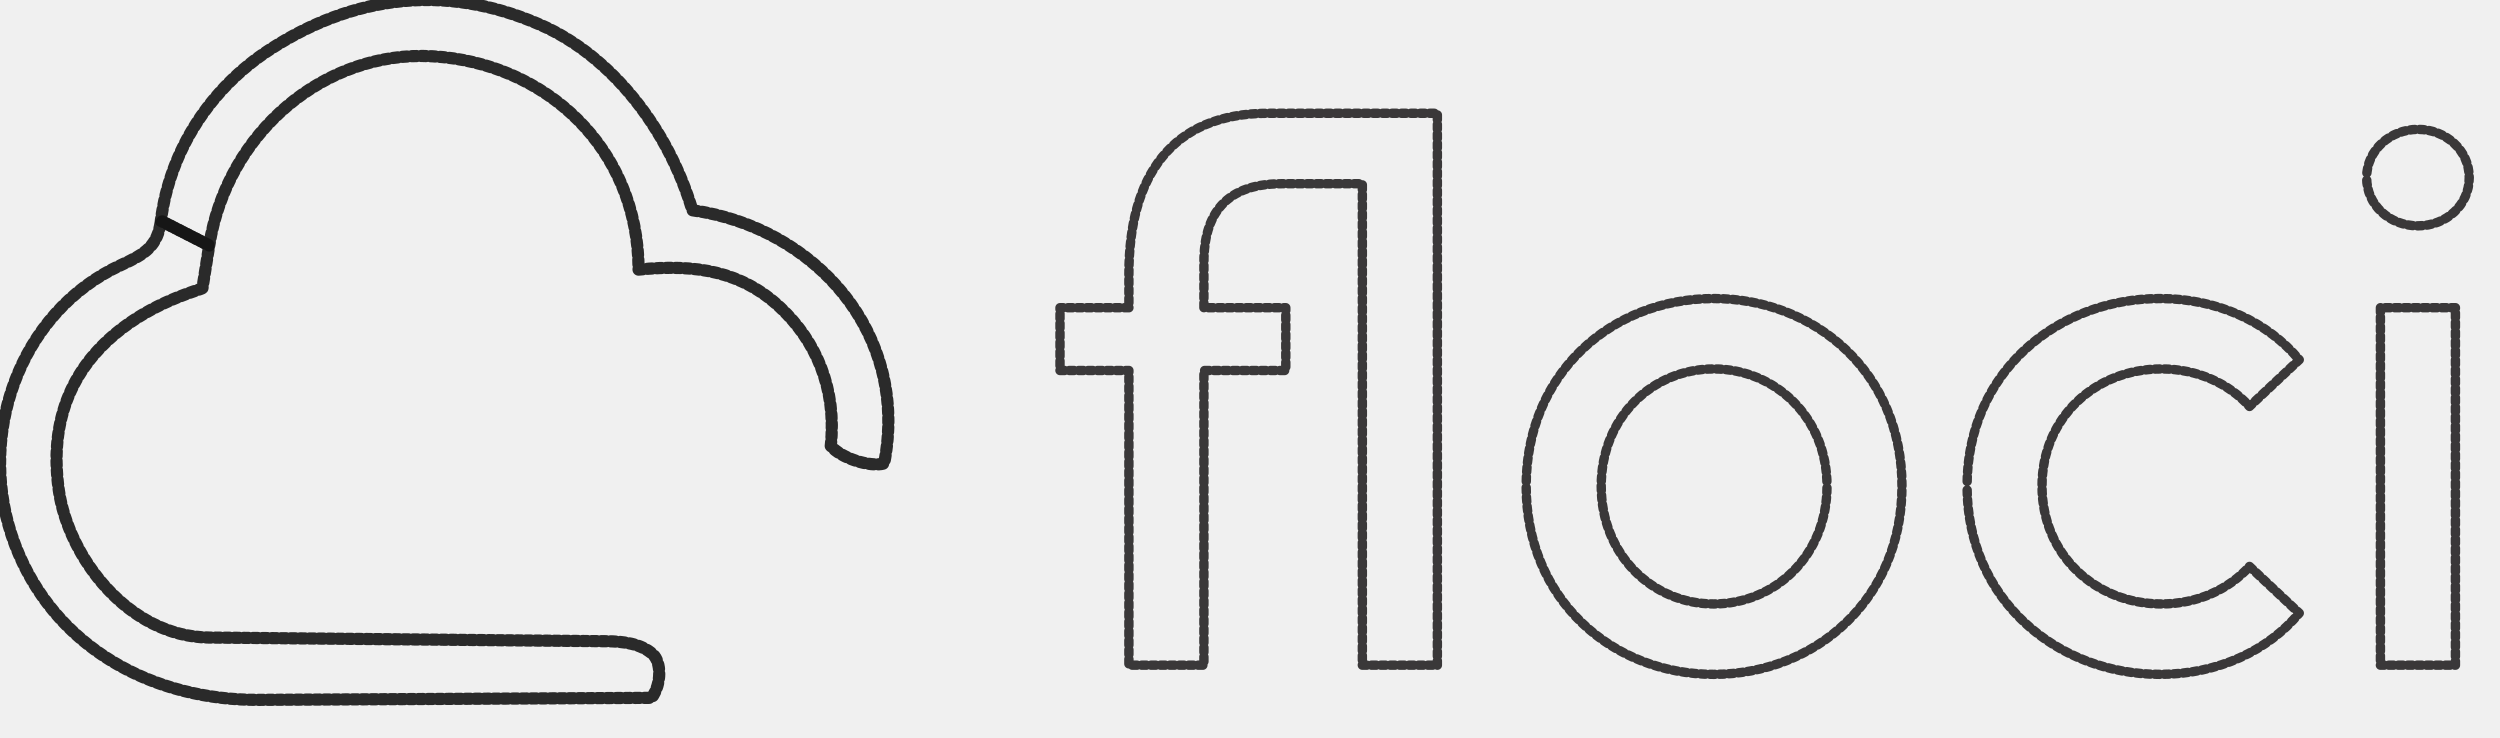
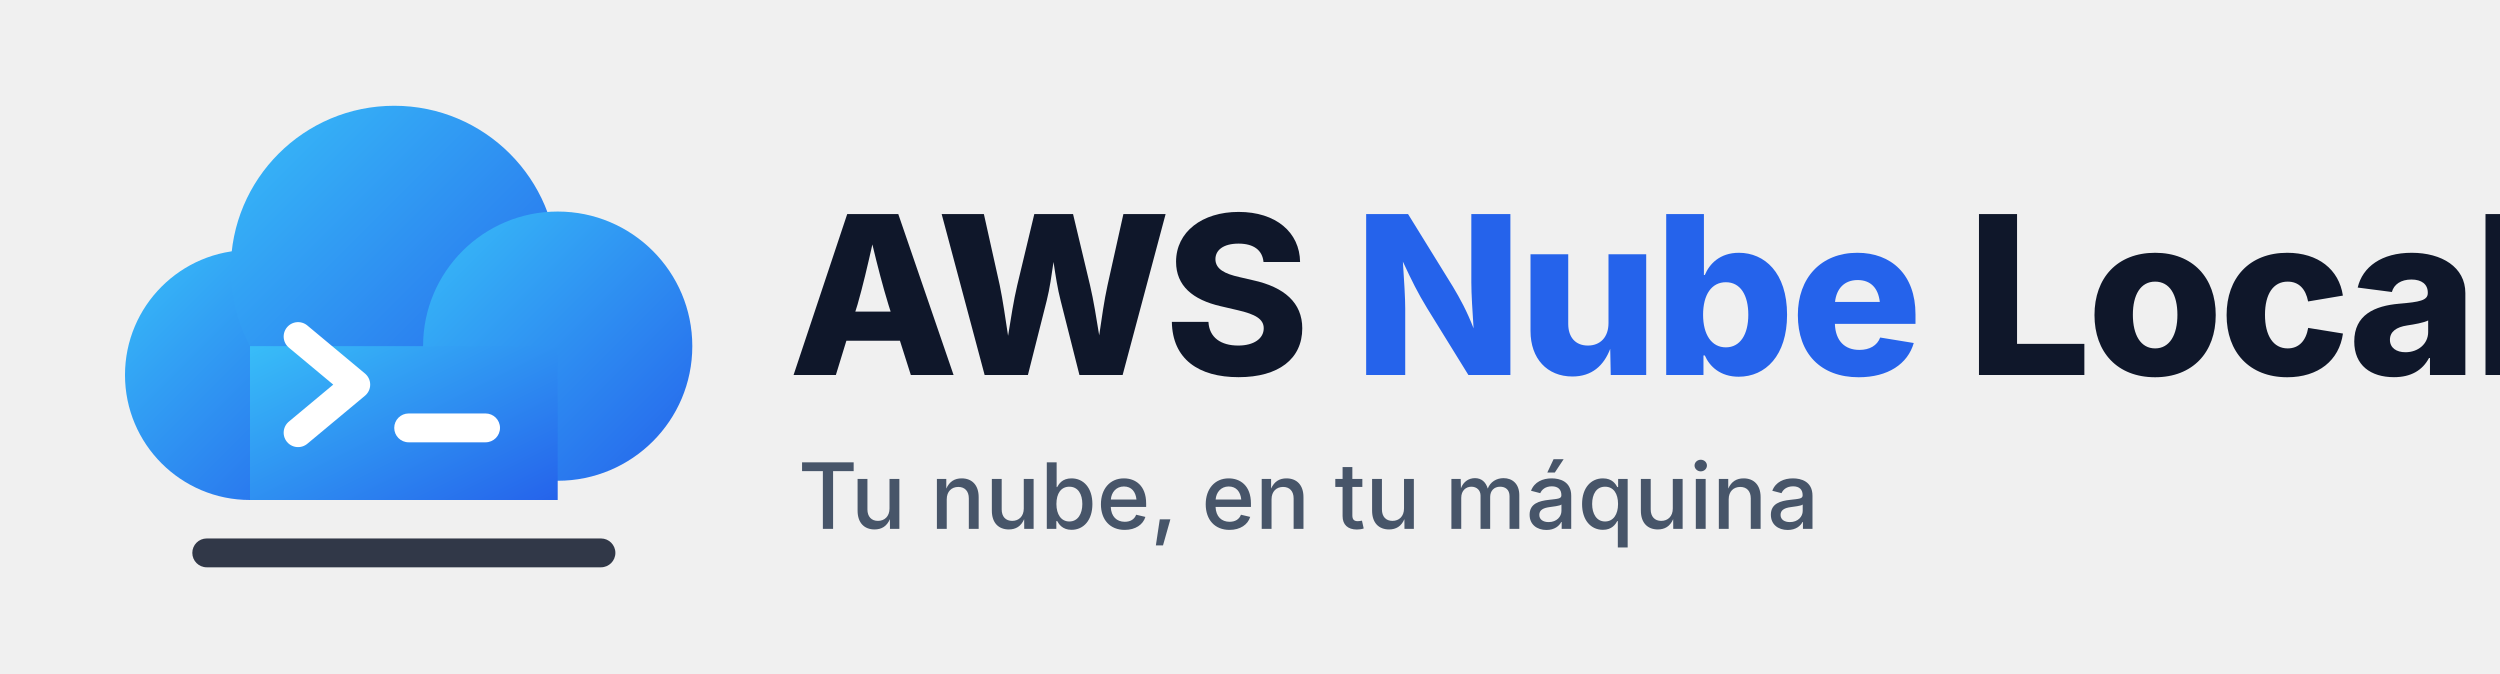
- <svg xmlns="http://www.w3.org/2000/svg" id="Layer_1" version="1.1" viewBox="0 0 531.25 156.71">
+ <svg xmlns="http://www.w3.org/2000/svg" viewBox="0 0 520 140" width="520" height="140" role="img" aria-label="AWS Nube Local">
  <defs>
-     <filter id="logoGlow" x="-20%" y="-40%" width="140%" height="180%">
-       <feGaussianBlur in="SourceGraphic" stdDeviation="2.2" result="blur" />
-       <feColorMatrix in="blur" type="matrix" values="0 0 0 0 1 0 0 0 0 0.6 0 0 0 0 0 0 0 0 .55 0" result="glow" />
-       <feMerge>
-         <feMergeNode in="glow" />
-         <feMergeNode in="SourceGraphic" />
-       </feMerge>
-     </filter>
-     <linearGradient id="shineGradient" x1="-120" y1="0" x2="120" y2="0" gradientUnits="userSpaceOnUse">
-       <stop offset="0" stop-color="#fff" stop-opacity="0" />
-       <stop offset=".45" stop-color="#fff" stop-opacity="0" />
-       <stop offset=".5" stop-color="#fff" stop-opacity=".8" />
-       <stop offset=".55" stop-color="#fff" stop-opacity="0" />
-       <stop offset="1" stop-color="#fff" stop-opacity="0" />
+     <linearGradient id="cloud" x1="0" y1="0" x2="1" y2="1">
+       <stop offset="0" stop-color="#38BDF8" />
+       <stop offset="1" stop-color="#2563EB" />
    </linearGradient>
-     <style>
-       .st0 {
-         fill: #151515;
-       }
- 
-       .st1 {
-         fill: #FF9900;
-       }
- 
-       .st2 {
-         isolation: isolate;
-       }
- 
-       .st3 {
-         fill: #151515;
-       }
- 
-       .st4 {
-         fill: #262425;
-       }
- 
-       #logoBuild {
-         transform-box: fill-box;
-         transform-origin: center;
-         animation: logoBreath 5s ease-in-out 2.7s infinite;
-       }
- 
-       .logo-piece {
-         opacity: 0;
-         animation: reveal .5s ease forwards;
-       }
- 
-       .cloud-a { animation-delay: .55s; }
-       .cloud-b { animation-delay: .75s; }
-       .word-a { animation-delay: 1.72s; }
-       .word-b { animation-delay: 1.92s; }
-       .word-c { animation-delay: 2.12s; }
-       .word-d { animation-delay: 2.32s; }
- 
-       .guide-path {
-         fill: none;
-         opacity: 1;
-         stroke-opacity: .9;
-         stroke-linecap: round;
-         stroke-linejoin: round;
-         stroke-dasharray: 1;
-         stroke-dashoffset: 1;
-         vector-effect: non-scaling-stroke;
-         animation: drawLine 1.25s cubic-bezier(.34, .01, .14, 1) forwards,
-           guideFade .42s ease forwards;
-       }
- 
-       .guide-dark {
-         stroke: #151515;
-         stroke-width: 2.6;
-       }
- 
-       .guide-word {
-         stroke: #262425;
-         stroke-width: 2;
-       }
- 
-       .guide-cloud-a { animation-delay: .08s, 1.25s; }
-       .guide-cloud-b { animation-delay: .24s, 1.45s; }
-       .guide-word-a { animation-delay: 1.18s, 2.28s; }
-       .guide-word-b { animation-delay: 1.36s, 2.48s; }
-       .guide-word-c { animation-delay: 1.54s, 2.68s; }
-       .guide-word-d { animation-delay: 1.72s, 2.88s; }
- 
-       .dot-pop {
-         opacity: 0;
-         filter: url(#logoGlow);
-         transform: scale(.15);
-         transform-box: fill-box;
-         transform-origin: center;
-         animation: dotPop .8s cubic-bezier(.17, .89, .28, 1.28) forwards,
-           softPulse 3.2s ease-in-out 2.2s infinite;
-       }
- 
-       .dot-cloud { animation-delay: 1.45s, 3.1s; }
-       .dot-i { animation-delay: 2.62s, 3.45s; }
- 
-       .cloud-shadow {
-         opacity: 0;
-         animation: shadowIn .8s ease 1.2s forwards;
-       }
- 
-       .shine {
-         opacity: 0;
-         mix-blend-mode: screen;
-         animation: shineSweep 2.4s ease-in-out 2.8s infinite;
-       }
- 
-       @keyframes drawLine {
-         to { stroke-dashoffset: 0; }
-       }
- 
-       @keyframes guideFade {
-         from { opacity: 1; stroke-opacity: .9; }
-         to { opacity: 0; stroke-opacity: 0; }
-       }
- 
-       @keyframes reveal {
-         from { opacity: 0; }
-         to { opacity: 1; }
-       }
- 
-       @keyframes dotPop {
-         0% { opacity: 0; transform: scale(.15); }
-         62% { opacity: 1; transform: scale(1.18); }
-         100% { opacity: 1; transform: scale(1); }
-       }
- 
-       @keyframes softPulse {
-         0%, 100% { transform: scale(1); }
-         50% { transform: scale(1.08); }
-       }
- 
-       @keyframes shadowIn {
-         from { opacity: 0; transform: translateY(4px) scale(.94); }
-         to { opacity: .14; transform: translateY(0) scale(1); }
-       }
- 
-       @keyframes shineSweep {
-         0%, 18% { opacity: 0; transform: translateX(-220px); }
-         30% { opacity: .7; }
-         54% { opacity: 0; transform: translateX(560px); }
-         100% { opacity: 0; transform: translateX(560px); }
-       }
- 
-       @keyframes logoBreath {
-         0%, 100% { transform: scale(1); }
-         50% { transform: scale(1.008); }
-       }
- 
-       @media (prefers-reduced-motion: reduce) {
-         #logoBuild,
-         #logoBuild *,
-         .shine {
-           animation: none !important;
-           opacity: 1;
-           stroke-dashoffset: 0;
-           transform: none;
-         }
- 
-         .guide-path {
-           opacity: 0;
-         }
- 
-         .shine {
-           opacity: 0;
-         }
-       }
-     </style>
  </defs>
-   <g id="logoBuild">
-     <ellipse class="cloud-shadow" cx="89" cy="149.5" rx="75" ry="5.8" />
-     <g id="finalWordmark" class="st2">
-       <g class="st2">
-         <path class="st4 logo-piece word-a" d="M305.44,141.35h-15.94V39.04h-17.08c-13.18,0-16.75,7.81-16.59,17.4v8.95h17.4v13.34h-17.4v62.62h-15.94v-62.62h-14.64v-13.34h14.64v-7.16c0-20.66,8.95-34.16,29.6-34.16h35.95v117.28Z" />
-         <path class="st4 logo-piece word-b" d="M324.31,103.29c0-24.07,18.22-39.85,39.85-39.85s40.01,15.78,40.01,39.85-18.38,40.01-40.01,40.01-39.85-15.94-39.85-40.01ZM388.24,103.29c0-14.64-11.06-24.89-24.07-24.89s-23.91,10.25-23.91,24.89,10.9,25.05,23.91,25.05,24.07-10.25,24.07-25.05Z" />
-         <path class="st4 logo-piece word-c" d="M418,103.29c0-24.07,19.03-39.85,40.99-39.85,12.36,0,22.93,5.04,29.6,13.01l-10.57,9.92c-4.39-4.88-11.06-7.97-18.71-7.97-14.15,0-25.38,10.41-25.38,24.89s11.22,25.05,25.38,25.05c7.65,0,14.31-3.09,18.71-7.97l10.57,9.92c-6.67,7.97-17.24,13.01-29.6,13.01-21.96,0-40.99-15.94-40.99-40.01Z" />
-         <path class="st4 logo-piece word-d" d="M502.91,37.74c0-5.86,5.04-10.25,10.9-10.25s10.9,4.39,10.9,10.25-4.88,10.25-10.9,10.25-10.9-4.39-10.9-10.25ZM505.84,141.35v-75.96h15.94v75.96h-15.94Z" />
-       </g>
-     </g>
-     <g id="finalMark">
-       <path class="st0 logo-piece cloud-a" d="M44.46,52.16l-1.44,9.05c-.1.64-35.57,8.08-30.51,43.05,2.04,14.08,14.69,31.06,31.94,31.22l84.34.78c3.64.03,7.49.5,9.97,2.81,1.69,1.57,1.95,6.1-.29,9.22l-83.49.43c-22.68.12-43.45-11.19-51.76-32.9-8.64-22.56.61-49.48,22.58-59.54,5.11-2.34,7.7-4,8.39-9.37l10.28,5.24h-.01ZM44.46,52.16l-10.28-5.24c1.94-15.09,10.61-28.25,23.15-36.38C74.85-.82,94.57-3.69,115.01,5.35c14.93,6.6,26.96,21.97,32.12,39.33,26.07,3.63,46.19,26.18,40.75,53.8-3.06.86-9.18-1.15-11.34-3.72,1.28-12.11-3.1-22.27-10.75-29.43-8.19-7.67-17.88-9.28-30.09-8.04-.09-25.91-19.81-43.97-43.82-45.33-22.91-1.29-43.59,16.13-47.42,40.2h0Z" />
-       <ellipse class="st1 dot-pop dot-cloud" cx="173.57" cy="127.13" rx="20.36" ry="20.4" />
-     </g>
-     <ellipse class="st1 dot-pop dot-i" cx="513.02" cy="37.71" rx="13.22" ry="13.25" />
-     <g id="drawGuides">
-       <path class="guide-path guide-dark guide-cloud-a" pathLength="1" d="M44.46,52.16l-1.44,9.05c-.1.64-35.57,8.08-30.51,43.05,2.04,14.08,14.69,31.06,31.94,31.22l84.34.78c3.64.03,7.49.5,9.97,2.81,1.69,1.57,1.95,6.1-.29,9.22l-83.49.43c-22.68.12-43.45-11.19-51.76-32.9-8.64-22.56.61-49.48,22.58-59.54,5.11-2.34,7.7-4,8.39-9.37l10.28,5.24h-.01Z" />
-       <path class="guide-path guide-dark guide-cloud-b" pathLength="1" d="M44.46,52.16l-10.28-5.24c1.94-15.09,10.61-28.25,23.15-36.38C74.85-.82,94.57-3.69,115.01,5.35c14.93,6.6,26.96,21.97,32.12,39.33,26.07,3.63,46.19,26.18,40.75,53.8-3.06.86-9.18-1.15-11.34-3.72,1.28-12.11-3.1-22.27-10.75-29.43-8.19-7.67-17.88-9.28-30.09-8.04-.09-25.91-19.81-43.97-43.82-45.33-22.91-1.29-43.59,16.13-47.42,40.2h0Z" />
-       <path class="guide-path guide-word guide-word-a" pathLength="1" d="M305.44,141.35h-15.94V39.04h-17.08c-13.18,0-16.75,7.81-16.59,17.4v8.95h17.4v13.34h-17.4v62.62h-15.94v-62.62h-14.64v-13.34h14.64v-7.16c0-20.66,8.95-34.16,29.6-34.16h35.95v117.28Z" />
-       <path class="guide-path guide-word guide-word-b" pathLength="1" d="M324.31,103.29c0-24.07,18.22-39.85,39.85-39.85s40.01,15.78,40.01,39.85-18.38,40.01-40.01,40.01-39.85-15.94-39.85-40.01ZM388.24,103.29c0-14.64-11.06-24.89-24.07-24.89s-23.91,10.25-23.91,24.89,10.9,25.05,23.91,25.05,24.07-10.25,24.07-25.05Z" />
-       <path class="guide-path guide-word guide-word-c" pathLength="1" d="M418,103.29c0-24.07,19.03-39.85,40.99-39.85,12.36,0,22.93,5.04,29.6,13.01l-10.57,9.92c-4.39-4.88-11.06-7.97-18.71-7.97-14.15,0-25.38,10.41-25.38,24.89s11.22,25.05,25.38,25.05c7.65,0,14.31-3.09,18.71-7.97l10.57,9.92c-6.67,7.97-17.24,13.01-29.6,13.01-21.96,0-40.99-15.94-40.99-40.01Z" />
-       <path class="guide-path guide-word guide-word-d" pathLength="1" d="M502.91,37.74c0-5.86,5.04-10.25,10.9-10.25s10.9,4.39,10.9,10.25-4.88,10.25-10.9,10.25-10.9-4.39-10.9-10.25ZM505.84,141.35v-75.96h15.94v75.96h-15.94Z" />
-     </g>
-     <rect class="shine" x="-80" y="0" width="120" height="156.71" fill="url(#shineGradient)" transform="skewX(-18)" />
+   <g fill="url(#cloud)">
+     <circle cx="52" cy="78" r="26" />
+     <circle cx="82" cy="56" r="34" />
+     <circle cx="116" cy="72" r="28" />
+     <rect x="52" y="72" width="64" height="32" />
  </g>
+   <path d="M62 70 l12 10 l-12 10" fill="none" stroke="#FFFFFF" stroke-width="6" stroke-linecap="round" stroke-linejoin="round" />
+   <rect x="82" y="86" width="22" height="6" rx="3" fill="#FFFFFF" />
+   <rect x="40" y="112" width="88" height="6" rx="3" fill="#0F172A" opacity="0.85" />
+   <text x="164" y="78" font-family="Segoe UI, Inter, Helvetica, Arial, sans-serif" font-size="46" font-weight="800" fill="#0F172A" letter-spacing="-1">AWS <tspan fill="#2563EB">Nube</tspan> Local</text>
+   <text x="166" y="110" font-family="Segoe UI, Inter, Helvetica, Arial, sans-serif" font-size="19" font-weight="500" fill="#475569">Tu nube, en tu máquina</text>
</svg>
